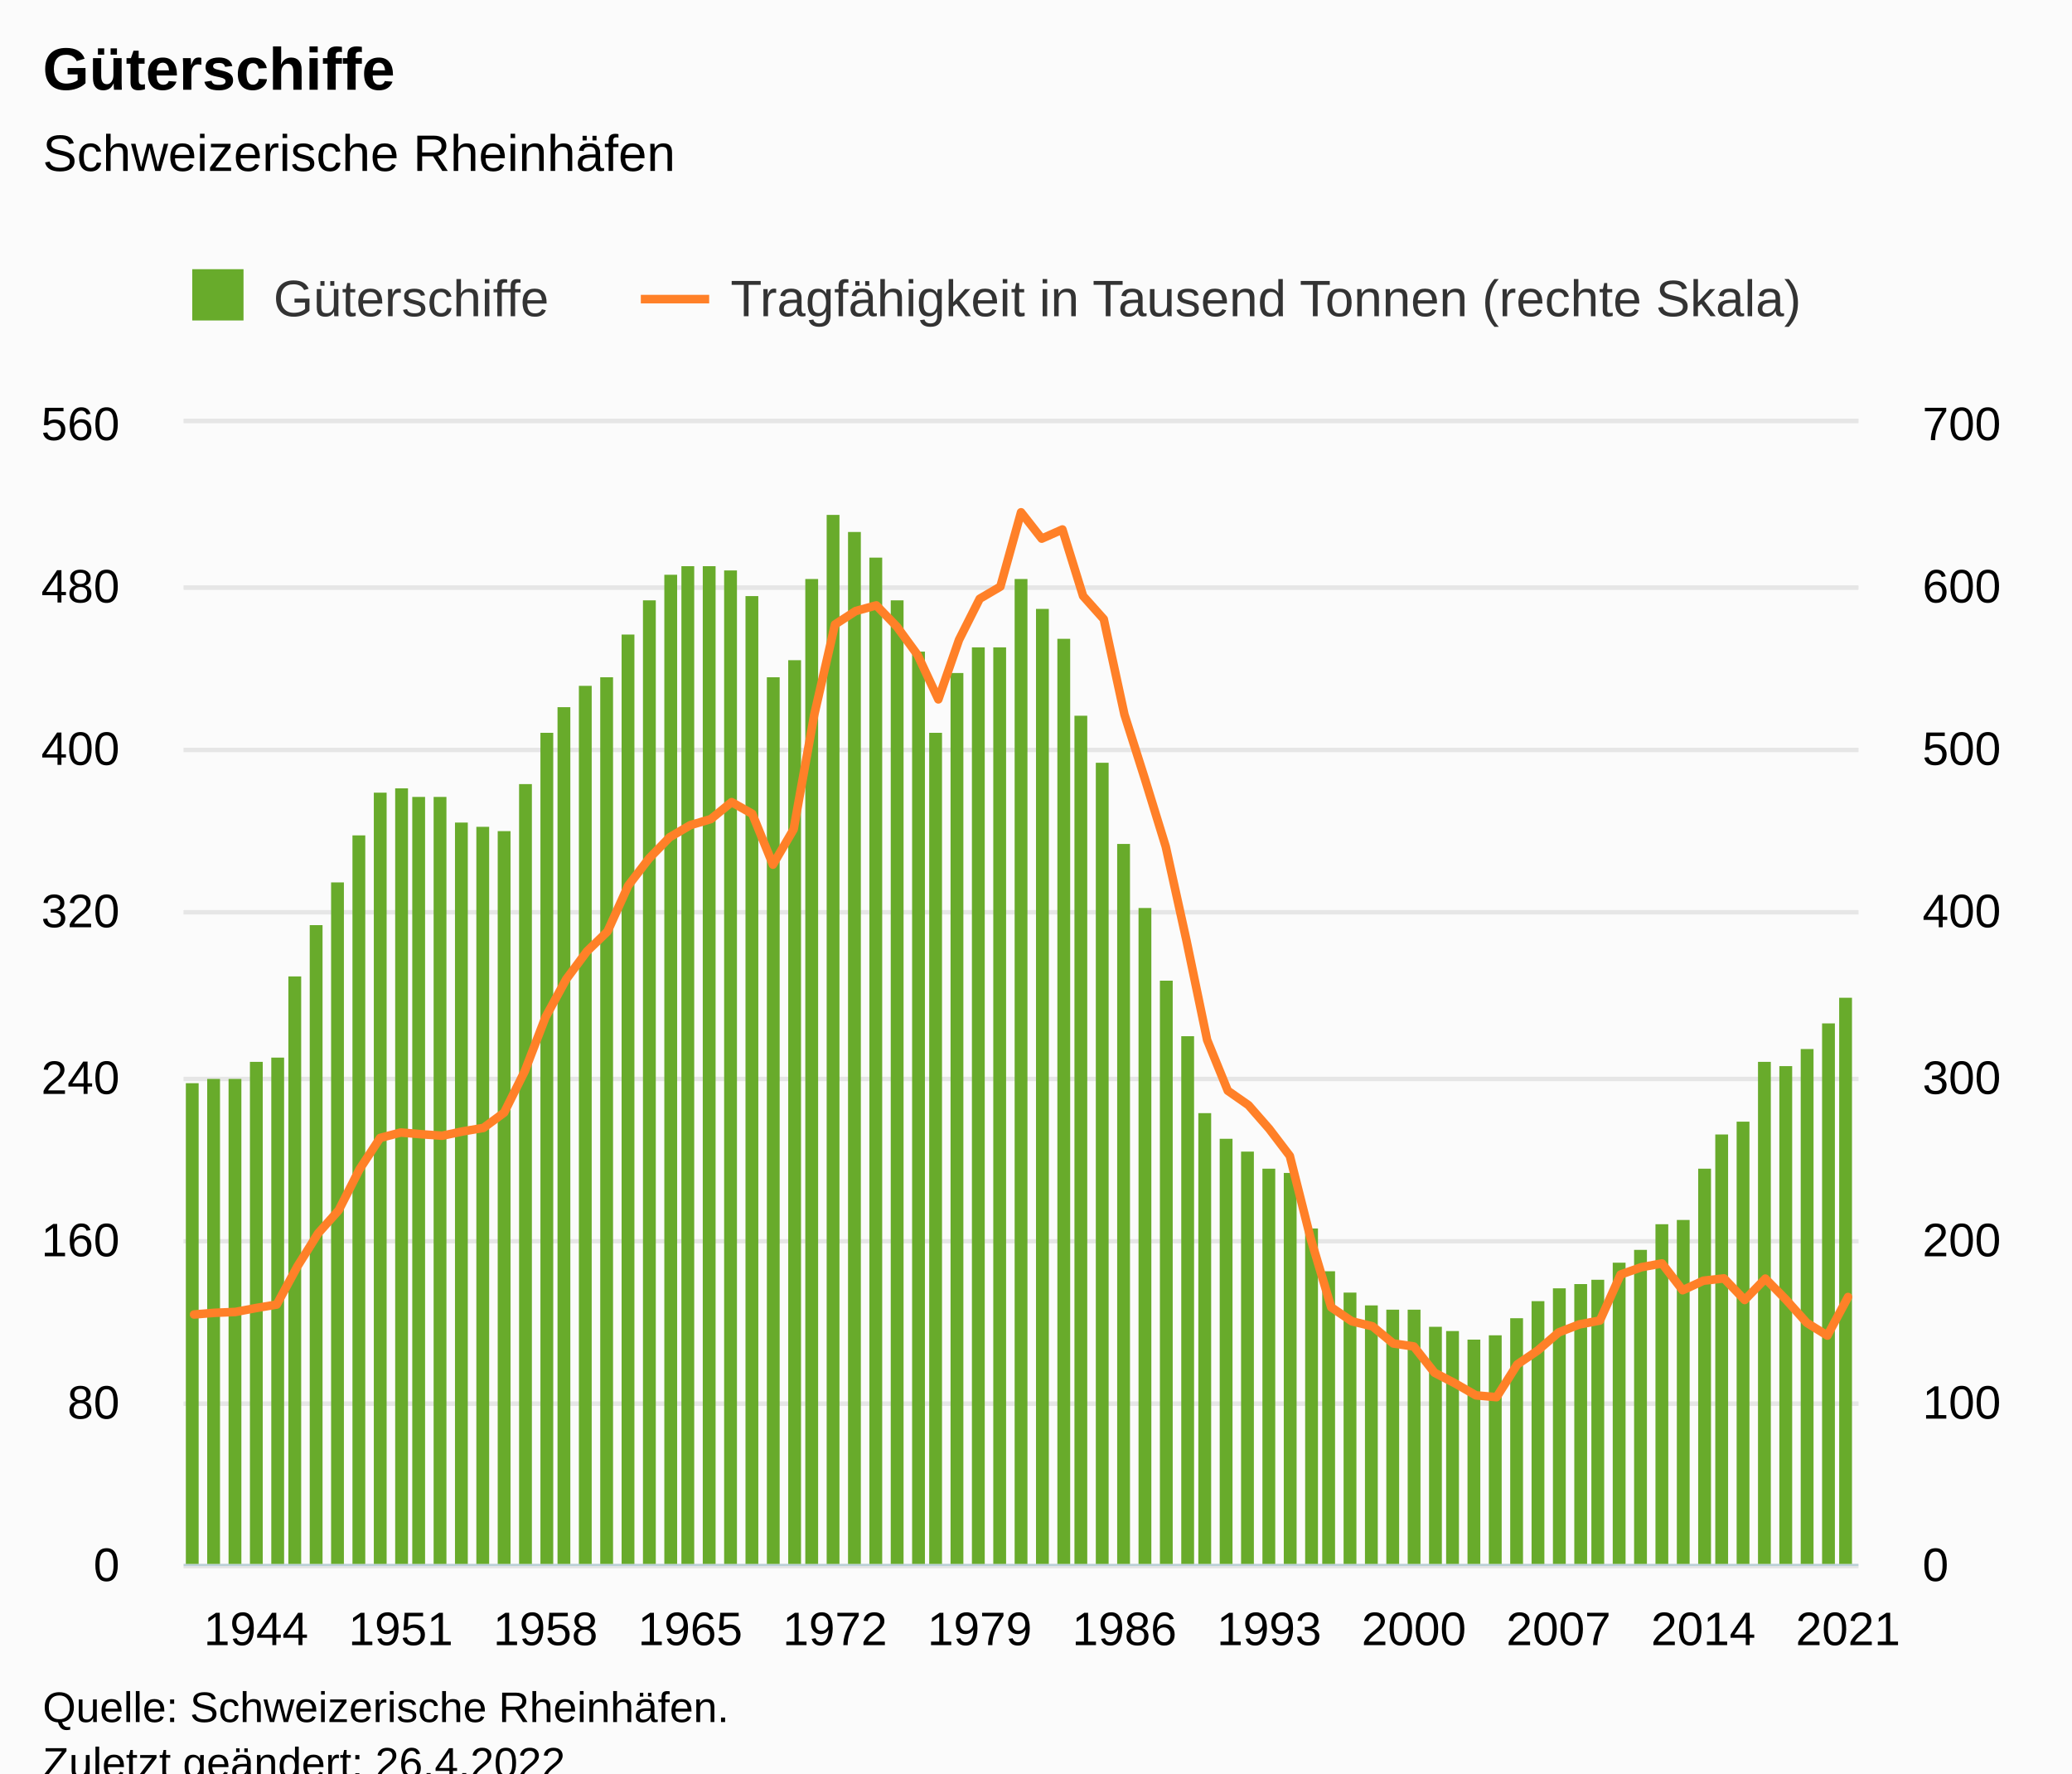
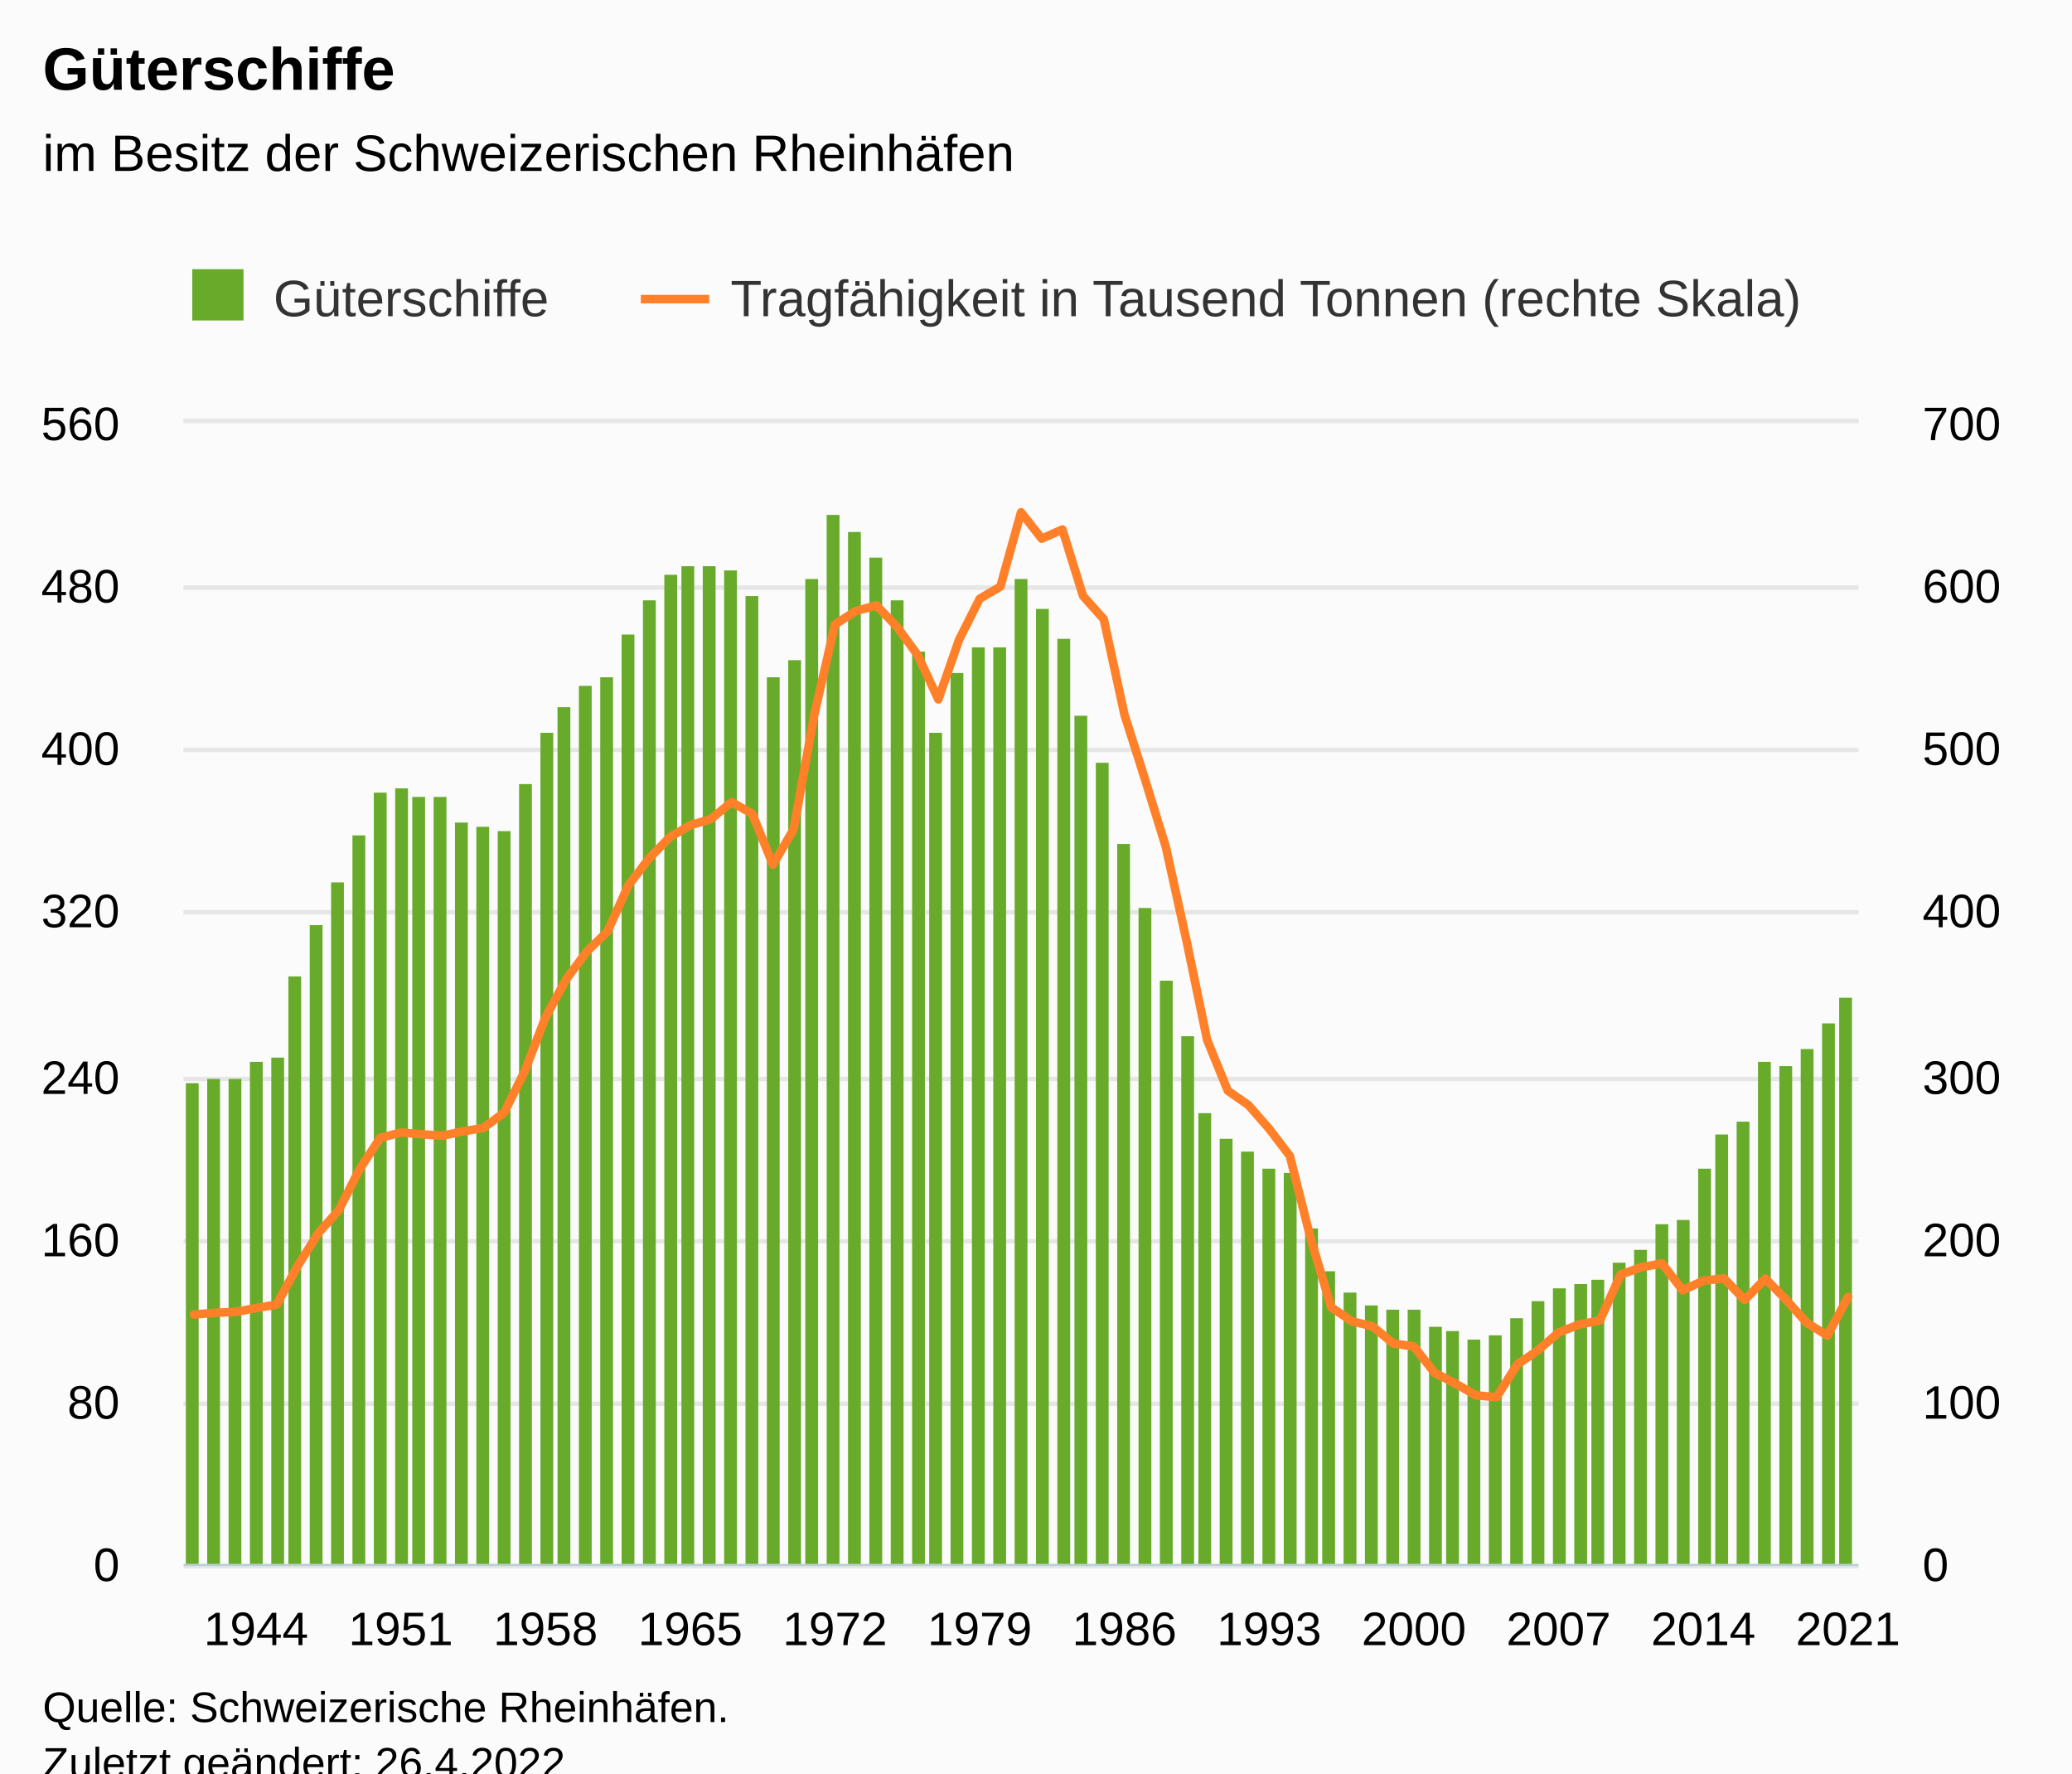
<svg xmlns="http://www.w3.org/2000/svg" version="1.1" class="highcharts-root" style="font-family:Arial;font-size:12px;" viewBox="0 0 485 415">
  <defs>
-     <clipPath id="highcharts-6a9sdmk-171-">
+     <clipPath id="highcharts-xrjs3no-171-">
      <rect x="0" y="0" width="392" height="267" fill="none" />
    </clipPath>
-     <clipPath id="highcharts-6a9sdmk-253-">
+     <clipPath id="highcharts-xrjs3no-253-">
      <rect x="0" y="0" width="392" height="267" fill="none" />
    </clipPath>
-     <clipPath id="highcharts-6a9sdmk-335-">
+     <clipPath id="highcharts-xrjs3no-335-">
      <rect x="0" y="0" width="392" height="267" fill="none" />
    </clipPath>
-     <clipPath id="highcharts-6a9sdmk-336-">
+     <clipPath id="highcharts-xrjs3no-336-">
      <rect x="43" y="99" width="392" height="267" fill="none" />
    </clipPath>
  </defs>
  <rect fill="#fbfbfb" class="highcharts-background" x="0" y="0" width="485" height="428" rx="0" ry="0" />
  <rect fill="none" class="highcharts-plot-background" x="43" y="99" width="392" height="267" />
  <g class="highcharts-pane-group" data-z-index="0" />
  <g class="highcharts-grid highcharts-xaxis-grid" data-z-index="1">
    <path fill="none" data-z-index="1" class="highcharts-grid-line" d="M 61.5 99 L 61.5 366" opacity="1" />
    <path fill="none" data-z-index="1" class="highcharts-grid-line" d="M 95.5 99 L 95.5 366" opacity="1" />
    <path fill="none" data-z-index="1" class="highcharts-grid-line" d="M 129.5 99 L 129.5 366" opacity="1" />
    <path fill="none" data-z-index="1" class="highcharts-grid-line" d="M 163.5 99 L 163.5 366" opacity="1" />
    <path fill="none" data-z-index="1" class="highcharts-grid-line" d="M 197.5 99 L 197.5 366" opacity="1" />
    <path fill="none" data-z-index="1" class="highcharts-grid-line" d="M 231.5 99 L 231.5 366" opacity="1" />
    <path fill="none" data-z-index="1" class="highcharts-grid-line" d="M 265.5 99 L 265.5 366" opacity="1" />
    <path fill="none" data-z-index="1" class="highcharts-grid-line" d="M 298.5 99 L 298.5 366" opacity="1" />
    <path fill="none" data-z-index="1" class="highcharts-grid-line" d="M 332.5 99 L 332.5 366" opacity="1" />
    <path fill="none" data-z-index="1" class="highcharts-grid-line" d="M 366.5 99 L 366.5 366" opacity="1" />
    <path fill="none" data-z-index="1" class="highcharts-grid-line" d="M 400.5 99 L 400.5 366" opacity="1" />
    <path fill="none" data-z-index="1" class="highcharts-grid-line" d="M 434.5 99 L 434.5 366" opacity="1" />
    <path fill="none" data-z-index="1" class="highcharts-grid-line" d="M 42.5 99 L 42.5 366" opacity="1" />
  </g>
  <g class="highcharts-grid highcharts-yaxis-grid" data-z-index="1">
    <path fill="none" stroke="#e6e6e6" stroke-width="1" data-z-index="1" class="highcharts-grid-line" d="M 43 366.5 L 435 366.5" opacity="1" />
    <path fill="none" stroke="#e6e6e6" stroke-width="1" data-z-index="1" class="highcharts-grid-line" d="M 43 328.5 L 435 328.5" opacity="1" />
    <path fill="none" stroke="#e6e6e6" stroke-width="1" data-z-index="1" class="highcharts-grid-line" d="M 43 290.5 L 435 290.5" opacity="1" />
    <path fill="none" stroke="#e6e6e6" stroke-width="1" data-z-index="1" class="highcharts-grid-line" d="M 43 252.5 L 435 252.5" opacity="1" />
    <path fill="none" stroke="#e6e6e6" stroke-width="1" data-z-index="1" class="highcharts-grid-line" d="M 43 213.5 L 435 213.5" opacity="1" />
    <path fill="none" stroke="#e6e6e6" stroke-width="1" data-z-index="1" class="highcharts-grid-line" d="M 43 175.5 L 435 175.5" opacity="1" />
    <path fill="none" stroke="#e6e6e6" stroke-width="1" data-z-index="1" class="highcharts-grid-line" d="M 43 137.5 L 435 137.5" opacity="1" />
    <path fill="none" stroke="#e6e6e6" stroke-width="1" data-z-index="1" class="highcharts-grid-line" d="M 43 98.5 L 435 98.5" opacity="1" />
  </g>
  <g class="highcharts-grid highcharts-yaxis-grid" data-z-index="1">
    <path fill="none" stroke="#e6e6e6" stroke-width="1" data-z-index="1" class="highcharts-grid-line" d="M 43 366.5 L 435 366.5" opacity="1" />
    <path fill="none" stroke="#e6e6e6" stroke-width="1" data-z-index="1" class="highcharts-grid-line" d="M 43 328.5 L 435 328.5" opacity="1" />
    <path fill="none" stroke="#e6e6e6" stroke-width="1" data-z-index="1" class="highcharts-grid-line" d="M 43 290.5 L 435 290.5" opacity="1" />
    <path fill="none" stroke="#e6e6e6" stroke-width="1" data-z-index="1" class="highcharts-grid-line" d="M 43 252.5 L 435 252.5" opacity="1" />
    <path fill="none" stroke="#e6e6e6" stroke-width="1" data-z-index="1" class="highcharts-grid-line" d="M 43 213.5 L 435 213.5" opacity="1" />
    <path fill="none" stroke="#e6e6e6" stroke-width="1" data-z-index="1" class="highcharts-grid-line" d="M 43 175.5 L 435 175.5" opacity="1" />
    <path fill="none" stroke="#e6e6e6" stroke-width="1" data-z-index="1" class="highcharts-grid-line" d="M 43 137.5 L 435 137.5" opacity="1" />
    <path fill="none" stroke="#e6e6e6" stroke-width="1" data-z-index="1" class="highcharts-grid-line" d="M 43 98.5 L 435 98.5" opacity="1" />
  </g>
  <rect fill="none" class="highcharts-plot-border" data-z-index="1" x="43" y="99" width="392" height="267" />
  <g class="highcharts-axis highcharts-xaxis" data-z-index="2">
    <path fill="none" class="highcharts-axis-line" stroke="#B9CFD7" stroke-width="0.5" data-z-index="7" d="M 43 366.25 L 435 366.25" />
  </g>
  <g class="highcharts-axis highcharts-yaxis" data-z-index="2">
    <path fill="none" class="highcharts-axis-line" data-z-index="7" d="M 43 99 L 43 366" />
  </g>
  <g class="highcharts-axis highcharts-yaxis" data-z-index="2">
    <path fill="none" class="highcharts-axis-line" data-z-index="7" d="M 435 99 L 435 366" />
  </g>
  <g class="highcharts-series-group" data-z-index="3">
-     <g class="highcharts-series highcharts-series-0 highcharts-column-series" data-z-index="0.1" opacity="1" transform="translate(43,99) scale(1 1)" clip-path="url(#highcharts-6a9sdmk-253-)">
+     <g class="highcharts-series highcharts-series-0 highcharts-column-series" data-z-index="0.1" opacity="1" transform="translate(43,99) scale(1 1)" clip-path="url(#highcharts-xrjs3no-253-)">
      <rect x="0.5" y="154.5" width="3" height="113" fill="#68AB2B" stroke="#ffffff" stroke-width="1e-7" opacity="1" class="highcharts-point" />
      <rect x="5.5" y="153.5" width="3" height="114" fill="#68AB2B" stroke="#ffffff" stroke-width="1e-7" opacity="1" class="highcharts-point" />
      <rect x="10.5" y="153.5" width="3" height="114" fill="#68AB2B" stroke="#ffffff" stroke-width="1e-7" opacity="1" class="highcharts-point" />
      <rect x="15.5" y="149.5" width="3" height="118" fill="#68AB2B" stroke="#ffffff" stroke-width="1e-7" opacity="1" class="highcharts-point" />
      <rect x="20.5" y="148.5" width="3" height="119" fill="#68AB2B" stroke="#ffffff" stroke-width="1e-7" opacity="1" class="highcharts-point" />
      <rect x="24.5" y="129.5" width="3" height="138" fill="#68AB2B" stroke="#ffffff" stroke-width="1e-7" opacity="1" class="highcharts-point" />
      <rect x="29.5" y="117.5" width="3" height="150" fill="#68AB2B" stroke="#ffffff" stroke-width="1e-7" opacity="1" class="highcharts-point" />
      <rect x="34.5" y="107.5" width="3" height="160" fill="#68AB2B" stroke="#ffffff" stroke-width="1e-7" opacity="1" class="highcharts-point" />
      <rect x="39.5" y="96.5" width="3" height="171" fill="#68AB2B" stroke="#ffffff" stroke-width="1e-7" opacity="1" class="highcharts-point" />
      <rect x="44.5" y="86.5" width="3" height="181" fill="#68AB2B" stroke="#ffffff" stroke-width="1e-7" opacity="1" class="highcharts-point" />
      <rect x="49.5" y="85.5" width="3" height="182" fill="#68AB2B" stroke="#ffffff" stroke-width="1e-7" opacity="1" class="highcharts-point" />
      <rect x="53.5" y="87.5" width="3" height="180" fill="#68AB2B" stroke="#ffffff" stroke-width="1e-7" opacity="1" class="highcharts-point" />
      <rect x="58.5" y="87.5" width="3" height="180" fill="#68AB2B" stroke="#ffffff" stroke-width="1e-7" opacity="1" class="highcharts-point" />
      <rect x="63.5" y="93.5" width="3" height="174" fill="#68AB2B" stroke="#ffffff" stroke-width="1e-7" opacity="1" class="highcharts-point" />
      <rect x="68.5" y="94.5" width="3" height="173" fill="#68AB2B" stroke="#ffffff" stroke-width="1e-7" opacity="1" class="highcharts-point" />
      <rect x="73.5" y="95.5" width="3" height="172" fill="#68AB2B" stroke="#ffffff" stroke-width="1e-7" opacity="1" class="highcharts-point" />
      <rect x="78.5" y="84.5" width="3" height="183" fill="#68AB2B" stroke="#ffffff" stroke-width="1e-7" opacity="1" class="highcharts-point" />
      <rect x="83.5" y="72.5" width="3" height="195" fill="#68AB2B" stroke="#ffffff" stroke-width="1e-7" opacity="1" class="highcharts-point" />
      <rect x="87.5" y="66.5" width="3" height="201" fill="#68AB2B" stroke="#ffffff" stroke-width="1e-7" opacity="1" class="highcharts-point" />
      <rect x="92.5" y="61.5" width="3" height="206" fill="#68AB2B" stroke="#ffffff" stroke-width="1e-7" opacity="1" class="highcharts-point" />
      <rect x="97.5" y="59.5" width="3" height="208" fill="#68AB2B" stroke="#ffffff" stroke-width="1e-7" opacity="1" class="highcharts-point" />
      <rect x="102.5" y="49.5" width="3" height="218" fill="#68AB2B" stroke="#ffffff" stroke-width="1e-7" opacity="1" class="highcharts-point" />
      <rect x="107.5" y="41.5" width="3" height="226" fill="#68AB2B" stroke="#ffffff" stroke-width="1e-7" opacity="1" class="highcharts-point" />
      <rect x="112.5" y="35.5" width="3" height="232" fill="#68AB2B" stroke="#ffffff" stroke-width="1e-7" opacity="1" class="highcharts-point" />
      <rect x="116.5" y="33.5" width="3" height="234" fill="#68AB2B" stroke="#ffffff" stroke-width="1e-7" opacity="1" class="highcharts-point" />
      <rect x="121.5" y="33.5" width="3" height="234" fill="#68AB2B" stroke="#ffffff" stroke-width="1e-7" opacity="1" class="highcharts-point" />
      <rect x="126.5" y="34.5" width="3" height="233" fill="#68AB2B" stroke="#ffffff" stroke-width="1e-7" opacity="1" class="highcharts-point" />
      <rect x="131.5" y="40.5" width="3" height="227" fill="#68AB2B" stroke="#ffffff" stroke-width="1e-7" opacity="1" class="highcharts-point" />
      <rect x="136.5" y="59.5" width="3" height="208" fill="#68AB2B" stroke="#ffffff" stroke-width="1e-7" opacity="1" class="highcharts-point" />
      <rect x="141.5" y="55.5" width="3" height="212" fill="#68AB2B" stroke="#ffffff" stroke-width="1e-7" opacity="1" class="highcharts-point" />
      <rect x="145.5" y="36.5" width="3" height="231" fill="#68AB2B" stroke="#ffffff" stroke-width="1e-7" opacity="1" class="highcharts-point" />
      <rect x="150.5" y="21.5" width="3" height="246" fill="#68AB2B" stroke="#ffffff" stroke-width="1e-7" opacity="1" class="highcharts-point" />
      <rect x="155.5" y="25.5" width="3" height="242" fill="#68AB2B" stroke="#ffffff" stroke-width="1e-7" opacity="1" class="highcharts-point" />
      <rect x="160.5" y="31.5" width="3" height="236" fill="#68AB2B" stroke="#ffffff" stroke-width="1e-7" opacity="1" class="highcharts-point" />
      <rect x="165.5" y="41.5" width="3" height="226" fill="#68AB2B" stroke="#ffffff" stroke-width="1e-7" opacity="1" class="highcharts-point" />
      <rect x="170.5" y="53.5" width="3" height="214" fill="#68AB2B" stroke="#ffffff" stroke-width="1e-7" opacity="1" class="highcharts-point" />
      <rect x="174.5" y="72.5" width="3" height="195" fill="#68AB2B" stroke="#ffffff" stroke-width="1e-7" opacity="1" class="highcharts-point" />
      <rect x="179.5" y="58.5" width="3" height="209" fill="#68AB2B" stroke="#ffffff" stroke-width="1e-7" opacity="1" class="highcharts-point" />
      <rect x="184.5" y="52.5" width="3" height="215" fill="#68AB2B" stroke="#ffffff" stroke-width="1e-7" opacity="1" class="highcharts-point" />
      <rect x="189.5" y="52.5" width="3" height="215" fill="#68AB2B" stroke="#ffffff" stroke-width="1e-7" opacity="1" class="highcharts-point" />
      <rect x="194.5" y="36.5" width="3" height="231" fill="#68AB2B" stroke="#ffffff" stroke-width="1e-7" opacity="1" class="highcharts-point" />
      <rect x="199.5" y="43.5" width="3" height="224" fill="#68AB2B" stroke="#ffffff" stroke-width="1e-7" opacity="1" class="highcharts-point" />
      <rect x="204.5" y="50.5" width="3" height="217" fill="#68AB2B" stroke="#ffffff" stroke-width="1e-7" opacity="1" class="highcharts-point" />
      <rect x="208.5" y="68.5" width="3" height="199" fill="#68AB2B" stroke="#ffffff" stroke-width="1e-7" opacity="1" class="highcharts-point" />
      <rect x="213.5" y="79.5" width="3" height="188" fill="#68AB2B" stroke="#ffffff" stroke-width="1e-7" opacity="1" class="highcharts-point" />
      <rect x="218.5" y="98.5" width="3" height="169" fill="#68AB2B" stroke="#ffffff" stroke-width="1e-7" opacity="1" class="highcharts-point" />
      <rect x="223.5" y="113.5" width="3" height="154" fill="#68AB2B" stroke="#ffffff" stroke-width="1e-7" opacity="1" class="highcharts-point" />
      <rect x="228.5" y="130.5" width="3" height="137" fill="#68AB2B" stroke="#ffffff" stroke-width="1e-7" opacity="1" class="highcharts-point" />
      <rect x="233.5" y="143.5" width="3" height="124" fill="#68AB2B" stroke="#ffffff" stroke-width="1e-7" opacity="1" class="highcharts-point" />
      <rect x="237.5" y="161.5" width="3" height="106" fill="#68AB2B" stroke="#ffffff" stroke-width="1e-7" opacity="1" class="highcharts-point" />
      <rect x="242.5" y="167.5" width="3" height="100" fill="#68AB2B" stroke="#ffffff" stroke-width="1e-7" opacity="1" class="highcharts-point" />
      <rect x="247.5" y="170.5" width="3" height="97" fill="#68AB2B" stroke="#ffffff" stroke-width="1e-7" opacity="1" class="highcharts-point" />
      <rect x="252.5" y="174.5" width="3" height="93" fill="#68AB2B" stroke="#ffffff" stroke-width="1e-7" opacity="1" class="highcharts-point" />
      <rect x="257.5" y="175.5" width="3" height="92" fill="#68AB2B" stroke="#ffffff" stroke-width="1e-7" opacity="1" class="highcharts-point" />
      <rect x="262.5" y="188.5" width="3" height="79" fill="#68AB2B" stroke="#ffffff" stroke-width="1e-7" opacity="1" class="highcharts-point" />
      <rect x="266.5" y="198.5" width="3" height="69" fill="#68AB2B" stroke="#ffffff" stroke-width="1e-7" opacity="1" class="highcharts-point" />
      <rect x="271.5" y="203.5" width="3" height="64" fill="#68AB2B" stroke="#ffffff" stroke-width="1e-7" opacity="1" class="highcharts-point" />
      <rect x="276.5" y="206.5" width="3" height="61" fill="#68AB2B" stroke="#ffffff" stroke-width="1e-7" opacity="1" class="highcharts-point" />
      <rect x="281.5" y="207.5" width="3" height="60" fill="#68AB2B" stroke="#ffffff" stroke-width="1e-7" opacity="1" class="highcharts-point" />
      <rect x="286.5" y="207.5" width="3" height="60" fill="#68AB2B" stroke="#ffffff" stroke-width="1e-7" opacity="1" class="highcharts-point" />
      <rect x="291.5" y="211.5" width="3" height="56" fill="#68AB2B" stroke="#ffffff" stroke-width="1e-7" opacity="1" class="highcharts-point" />
      <rect x="295.5" y="212.5" width="3" height="55" fill="#68AB2B" stroke="#ffffff" stroke-width="1e-7" opacity="1" class="highcharts-point" />
      <rect x="300.5" y="214.5" width="3" height="53" fill="#68AB2B" stroke="#ffffff" stroke-width="1e-7" opacity="1" class="highcharts-point" />
      <rect x="305.5" y="213.5" width="3" height="54" fill="#68AB2B" stroke="#ffffff" stroke-width="1e-7" opacity="1" class="highcharts-point" />
      <rect x="310.5" y="209.5" width="3" height="58" fill="#68AB2B" stroke="#ffffff" stroke-width="1e-7" opacity="1" class="highcharts-point" />
      <rect x="315.5" y="205.5" width="3" height="62" fill="#68AB2B" stroke="#ffffff" stroke-width="1e-7" opacity="1" class="highcharts-point" />
      <rect x="320.5" y="202.5" width="3" height="65" fill="#68AB2B" stroke="#ffffff" stroke-width="1e-7" opacity="1" class="highcharts-point" />
      <rect x="325.5" y="201.5" width="3" height="66" fill="#68AB2B" stroke="#ffffff" stroke-width="1e-7" opacity="1" class="highcharts-point" />
      <rect x="329.5" y="200.5" width="3" height="67" fill="#68AB2B" stroke="#ffffff" stroke-width="1e-7" opacity="1" class="highcharts-point" />
      <rect x="334.5" y="196.5" width="3" height="71" fill="#68AB2B" stroke="#ffffff" stroke-width="1e-7" opacity="1" class="highcharts-point" />
      <rect x="339.5" y="193.5" width="3" height="74" fill="#68AB2B" stroke="#ffffff" stroke-width="1e-7" opacity="1" class="highcharts-point" />
      <rect x="344.5" y="187.5" width="3" height="80" fill="#68AB2B" stroke="#ffffff" stroke-width="1e-7" opacity="1" class="highcharts-point" />
      <rect x="349.5" y="186.5" width="3" height="81" fill="#68AB2B" stroke="#ffffff" stroke-width="1e-7" opacity="1" class="highcharts-point" />
      <rect x="354.5" y="174.5" width="3" height="93" fill="#68AB2B" stroke="#ffffff" stroke-width="1e-7" opacity="1" class="highcharts-point" />
      <rect x="358.5" y="166.5" width="3" height="101" fill="#68AB2B" stroke="#ffffff" stroke-width="1e-7" opacity="1" class="highcharts-point" />
      <rect x="363.5" y="163.5" width="3" height="104" fill="#68AB2B" stroke="#ffffff" stroke-width="1e-7" opacity="1" class="highcharts-point" />
      <rect x="368.5" y="149.5" width="3" height="118" fill="#68AB2B" stroke="#ffffff" stroke-width="1e-7" opacity="1" class="highcharts-point" />
      <rect x="373.5" y="150.5" width="3" height="117" fill="#68AB2B" stroke="#ffffff" stroke-width="1e-7" opacity="1" class="highcharts-point" />
      <rect x="378.5" y="146.5" width="3" height="121" fill="#68AB2B" stroke="#ffffff" stroke-width="1e-7" opacity="1" class="highcharts-point" />
      <rect x="383.5" y="140.5" width="3" height="127" fill="#68AB2B" stroke="#ffffff" stroke-width="1e-7" opacity="1" class="highcharts-point" />
      <rect x="387.5" y="134.5" width="3" height="133" fill="#68AB2B" stroke="#ffffff" stroke-width="1e-7" opacity="1" class="highcharts-point" />
    </g>
    <g class="highcharts-markers highcharts-series-0 highcharts-column-series" data-z-index="0.1" opacity="1" transform="translate(43,99) scale(1 1)" clip-path="none" />
-     <g class="highcharts-series highcharts-series-1 highcharts-line-series" data-z-index="1" opacity="1" transform="translate(43,99) scale(1 1)" clip-path="url(#highcharts-6a9sdmk-335-)">
+     <g class="highcharts-series highcharts-series-1 highcharts-line-series" data-z-index="1" opacity="1" transform="translate(43,99) scale(1 1)" clip-path="url(#highcharts-xrjs3no-335-)">
      <path fill="none" d="M 2.42 208.625 L 7.259 208.225 L 12.099 208.032 L 16.938 207.111 L 21.778 206.297 L 26.617 197.364 L 31.457 189.644 L 36.296 184.212 L 41.136 174.685 L 45.975 167.309 L 50.815 166.033 L 55.654 166.447 L 60.494 166.787 L 65.333 165.775 L 70.173 164.956 L 75.012 161.373 L 79.852 151.641 L 84.691 139.051 L 89.531 130.179 L 94.37 123.667 L 99.21 118.974 L 104.049 108.263 L 108.889 101.947 L 113.728 96.956 L 118.568 94.116 L 123.407 92.681 L 128.247 88.719 L 133.086 91.456 L 137.926 103.35 L 142.765 95.084 L 147.605 68.237 L 152.444 47.15 L 157.284 44 L 162.123 42.674 L 166.963 47.684 L 171.802 54.302 L 176.642 64.672 L 181.481 50.73 L 186.321 41.125 L 191.16 38.284 L 196 20.891 L 200.84 27.056 L 205.679 24.909 L 210.519 40.474 L 215.358 45.892 L 220.198 68.212 L 225.037 83.446 L 229.877 99.159 L 234.716 121.071 L 239.556 144.368 L 244.395 156.256 L 249.235 159.635 L 254.074 165.162 L 258.914 171.518 L 263.753 190.695 L 268.593 206.924 L 273.432 210.219 L 278.272 211.392 L 283.111 215.401 L 287.951 216.108 L 292.79 222.255 L 297.63 224.761 L 302.469 227.545 L 307.309 227.971 L 312.148 220.314 L 316.988 217.014 L 321.827 212.831 L 326.667 210.949 L 331.506 210.032 L 336.346 199.272 L 341.185 197.564 L 346.025 196.672 L 350.864 202.944 L 355.704 200.722 L 360.543 200.178 L 365.383 205.23 L 370.222 200.225 L 375.062 205.149 L 379.901 210.554 L 384.741 213.559 L 389.58 204.533" class="highcharts-graph" data-z-index="1" stroke="#FF8028" stroke-width="2" stroke-linejoin="round" stroke-linecap="round" />
    </g>
    <g class="highcharts-markers highcharts-series-1 highcharts-line-series" data-z-index="1" opacity="1" transform="translate(43,99) scale(1 1)" clip-path="none" />
  </g>
  <text x="10" text-anchor="start" class="highcharts-title" data-z-index="4" style="color:#000000;font-size:14px;font-weight:bold;fill:#000000;" y="21">
    <tspan>Güterschiffe</tspan>
  </text>
  <text x="10" text-anchor="start" class="highcharts-subtitle" data-z-index="4" style="color:#000000;font-size:12px;font-weight:normal;fill:#000000;" y="40">
-     <tspan>Schweizerische Rheinhäfen</tspan>
+     <tspan>im Besitz der Schweizerischen Rheinhäfen</tspan>
  </text>
  <text x="10" text-anchor="start" class="highcharts-caption" data-z-index="4" style="color:#666666;fill:#666666;" y="400" />
  <g class="highcharts-legend" data-z-index="7" transform="translate(35,56)">
    <rect fill="none" class="highcharts-legend-box" rx="0" ry="0" x="0" y="0" width="404" height="31" visibility="visible" />
    <g data-z-index="1">
      <g>
        <g class="highcharts-legend-item highcharts-column-series highcharts-color-undefined highcharts-series-0" data-z-index="1" transform="translate(8,3)">
          <text x="21" style="color:#333333;cursor:pointer;font-size:12px;font-weight:normal;fill:#333333;" text-anchor="start" data-z-index="2" y="15">
            <tspan>Güterschiffe</tspan>
          </text>
          <rect x="2" y="4" width="12" height="12" fill="#68AB2B" class="highcharts-point" data-z-index="3" />
        </g>
        <g class="highcharts-legend-item highcharts-line-series highcharts-color-undefined highcharts-series-1" data-z-index="1" transform="translate(115,3)">
          <path fill="none" d="M 0 11 L 16 11" class="highcharts-graph" stroke="#FF8028" stroke-width="2" />
          <text x="21" y="15" style="color:#333333;cursor:pointer;font-size:12px;font-weight:normal;fill:#333333;" text-anchor="start" data-z-index="2">
            <tspan>Tragfähigkeit in Tausend Tonnen (rechte Skala)</tspan>
          </text>
        </g>
      </g>
    </g>
  </g>
  <g class="highcharts-axis-labels highcharts-xaxis-labels" data-z-index="7">
    <text x="59.938" style="color:#000000;cursor:default;font-size:11px;fill:#000000;" text-anchor="middle" transform="translate(0,0)" y="385" opacity="1">1944</text>
    <text x="93.815" style="color:#000000;cursor:default;font-size:11px;fill:#000000;" text-anchor="middle" transform="translate(0,0)" y="385" opacity="1">1951</text>
    <text x="127.691" style="color:#000000;cursor:default;font-size:11px;fill:#000000;" text-anchor="middle" transform="translate(0,0)" y="385" opacity="1">1958</text>
    <text x="161.568" style="color:#000000;cursor:default;font-size:11px;fill:#000000;" text-anchor="middle" transform="translate(0,0)" y="385" opacity="1">1965</text>
    <text x="195.444" style="color:#000000;cursor:default;font-size:11px;fill:#000000;" text-anchor="middle" transform="translate(0,0)" y="385" opacity="1">1972</text>
    <text x="229.321" style="color:#000000;cursor:default;font-size:11px;fill:#000000;" text-anchor="middle" transform="translate(0,0)" y="385" opacity="1">1979</text>
    <text x="263.198" style="color:#000000;cursor:default;font-size:11px;fill:#000000;" text-anchor="middle" transform="translate(0,0)" y="385" opacity="1">1986</text>
    <text x="297.074" style="color:#000000;cursor:default;font-size:11px;fill:#000000;" text-anchor="middle" transform="translate(0,0)" y="385" opacity="1">1993</text>
    <text x="330.951" style="color:#000000;cursor:default;font-size:11px;fill:#000000;" text-anchor="middle" transform="translate(0,0)" y="385" opacity="1">2000</text>
    <text x="364.827" style="color:#000000;cursor:default;font-size:11px;fill:#000000;" text-anchor="middle" transform="translate(0,0)" y="385" opacity="1">2007</text>
    <text x="398.704" style="color:#000000;cursor:default;font-size:11px;fill:#000000;" text-anchor="middle" transform="translate(0,0)" y="385" opacity="1">2014</text>
    <text x="432.58" style="color:#000000;cursor:default;font-size:11px;fill:#000000;" text-anchor="middle" transform="translate(0,0)" y="385" opacity="1">2021</text>
  </g>
  <g class="highcharts-axis-labels highcharts-yaxis-labels" data-z-index="7">
    <text x="28" style="color:black;cursor:default;font-size:11px;fill:black;" text-anchor="end" transform="translate(0,0)" y="370" opacity="1">0</text>
    <text x="28" style="color:black;cursor:default;font-size:11px;fill:black;" text-anchor="end" transform="translate(0,0)" y="332" opacity="1">80</text>
    <text x="28" style="color:black;cursor:default;font-size:11px;fill:black;" text-anchor="end" transform="translate(0,0)" y="294" opacity="1">160</text>
    <text x="28" style="color:black;cursor:default;font-size:11px;fill:black;" text-anchor="end" transform="translate(0,0)" y="256" opacity="1">240</text>
    <text x="28" style="color:black;cursor:default;font-size:11px;fill:black;" text-anchor="end" transform="translate(0,0)" y="217" opacity="1">320</text>
    <text x="28" style="color:black;cursor:default;font-size:11px;fill:black;" text-anchor="end" transform="translate(0,0)" y="179" opacity="1">400</text>
    <text x="28" style="color:black;cursor:default;font-size:11px;fill:black;" text-anchor="end" transform="translate(0,0)" y="141" opacity="1">480</text>
    <text x="28" style="color:black;cursor:default;font-size:11px;fill:black;" text-anchor="end" transform="translate(0,0)" y="103" opacity="1">560</text>
  </g>
  <g class="highcharts-axis-labels highcharts-yaxis-labels" data-z-index="7">
    <text x="450" style="color:black;cursor:default;font-size:11px;fill:black;" text-anchor="start" transform="translate(0,0)" y="370" opacity="1">0</text>
    <text x="450" style="color:black;cursor:default;font-size:11px;fill:black;" text-anchor="start" transform="translate(0,0)" y="332" opacity="1">100</text>
    <text x="450" style="color:black;cursor:default;font-size:11px;fill:black;" text-anchor="start" transform="translate(0,0)" y="294" opacity="1">200</text>
    <text x="450" style="color:black;cursor:default;font-size:11px;fill:black;" text-anchor="start" transform="translate(0,0)" y="256" opacity="1">300</text>
    <text x="450" style="color:black;cursor:default;font-size:11px;fill:black;" text-anchor="start" transform="translate(0,0)" y="217" opacity="1">400</text>
    <text x="450" style="color:black;cursor:default;font-size:11px;fill:black;" text-anchor="start" transform="translate(0,0)" y="179" opacity="1">500</text>
    <text x="450" style="color:black;cursor:default;font-size:11px;fill:black;" text-anchor="start" transform="translate(0,0)" y="141" opacity="1">600</text>
    <text x="450" style="color:black;cursor:default;font-size:11px;fill:black;" text-anchor="start" transform="translate(0,0)" y="103" opacity="1">700</text>
  </g>
  <text x="10" class="highcharts-credits" text-anchor="start" data-z-index="8" style="cursor:default;color:#000000;font-size:10px;fill:#000000;" y="403">
    <tspan>Quelle: Schweizerische Rheinhäfen.</tspan>
    <tspan x="10" dy="13">Zuletzt geändert: 26.4.2022</tspan>
  </text>
-   <g class="highcharts-control-points" data-z-index="99" clip-path="url(#highcharts-6a9sdmk-336-)" />
+   <g class="highcharts-control-points" data-z-index="99" clip-path="url(#highcharts-xrjs3no-336-)" />
</svg>
